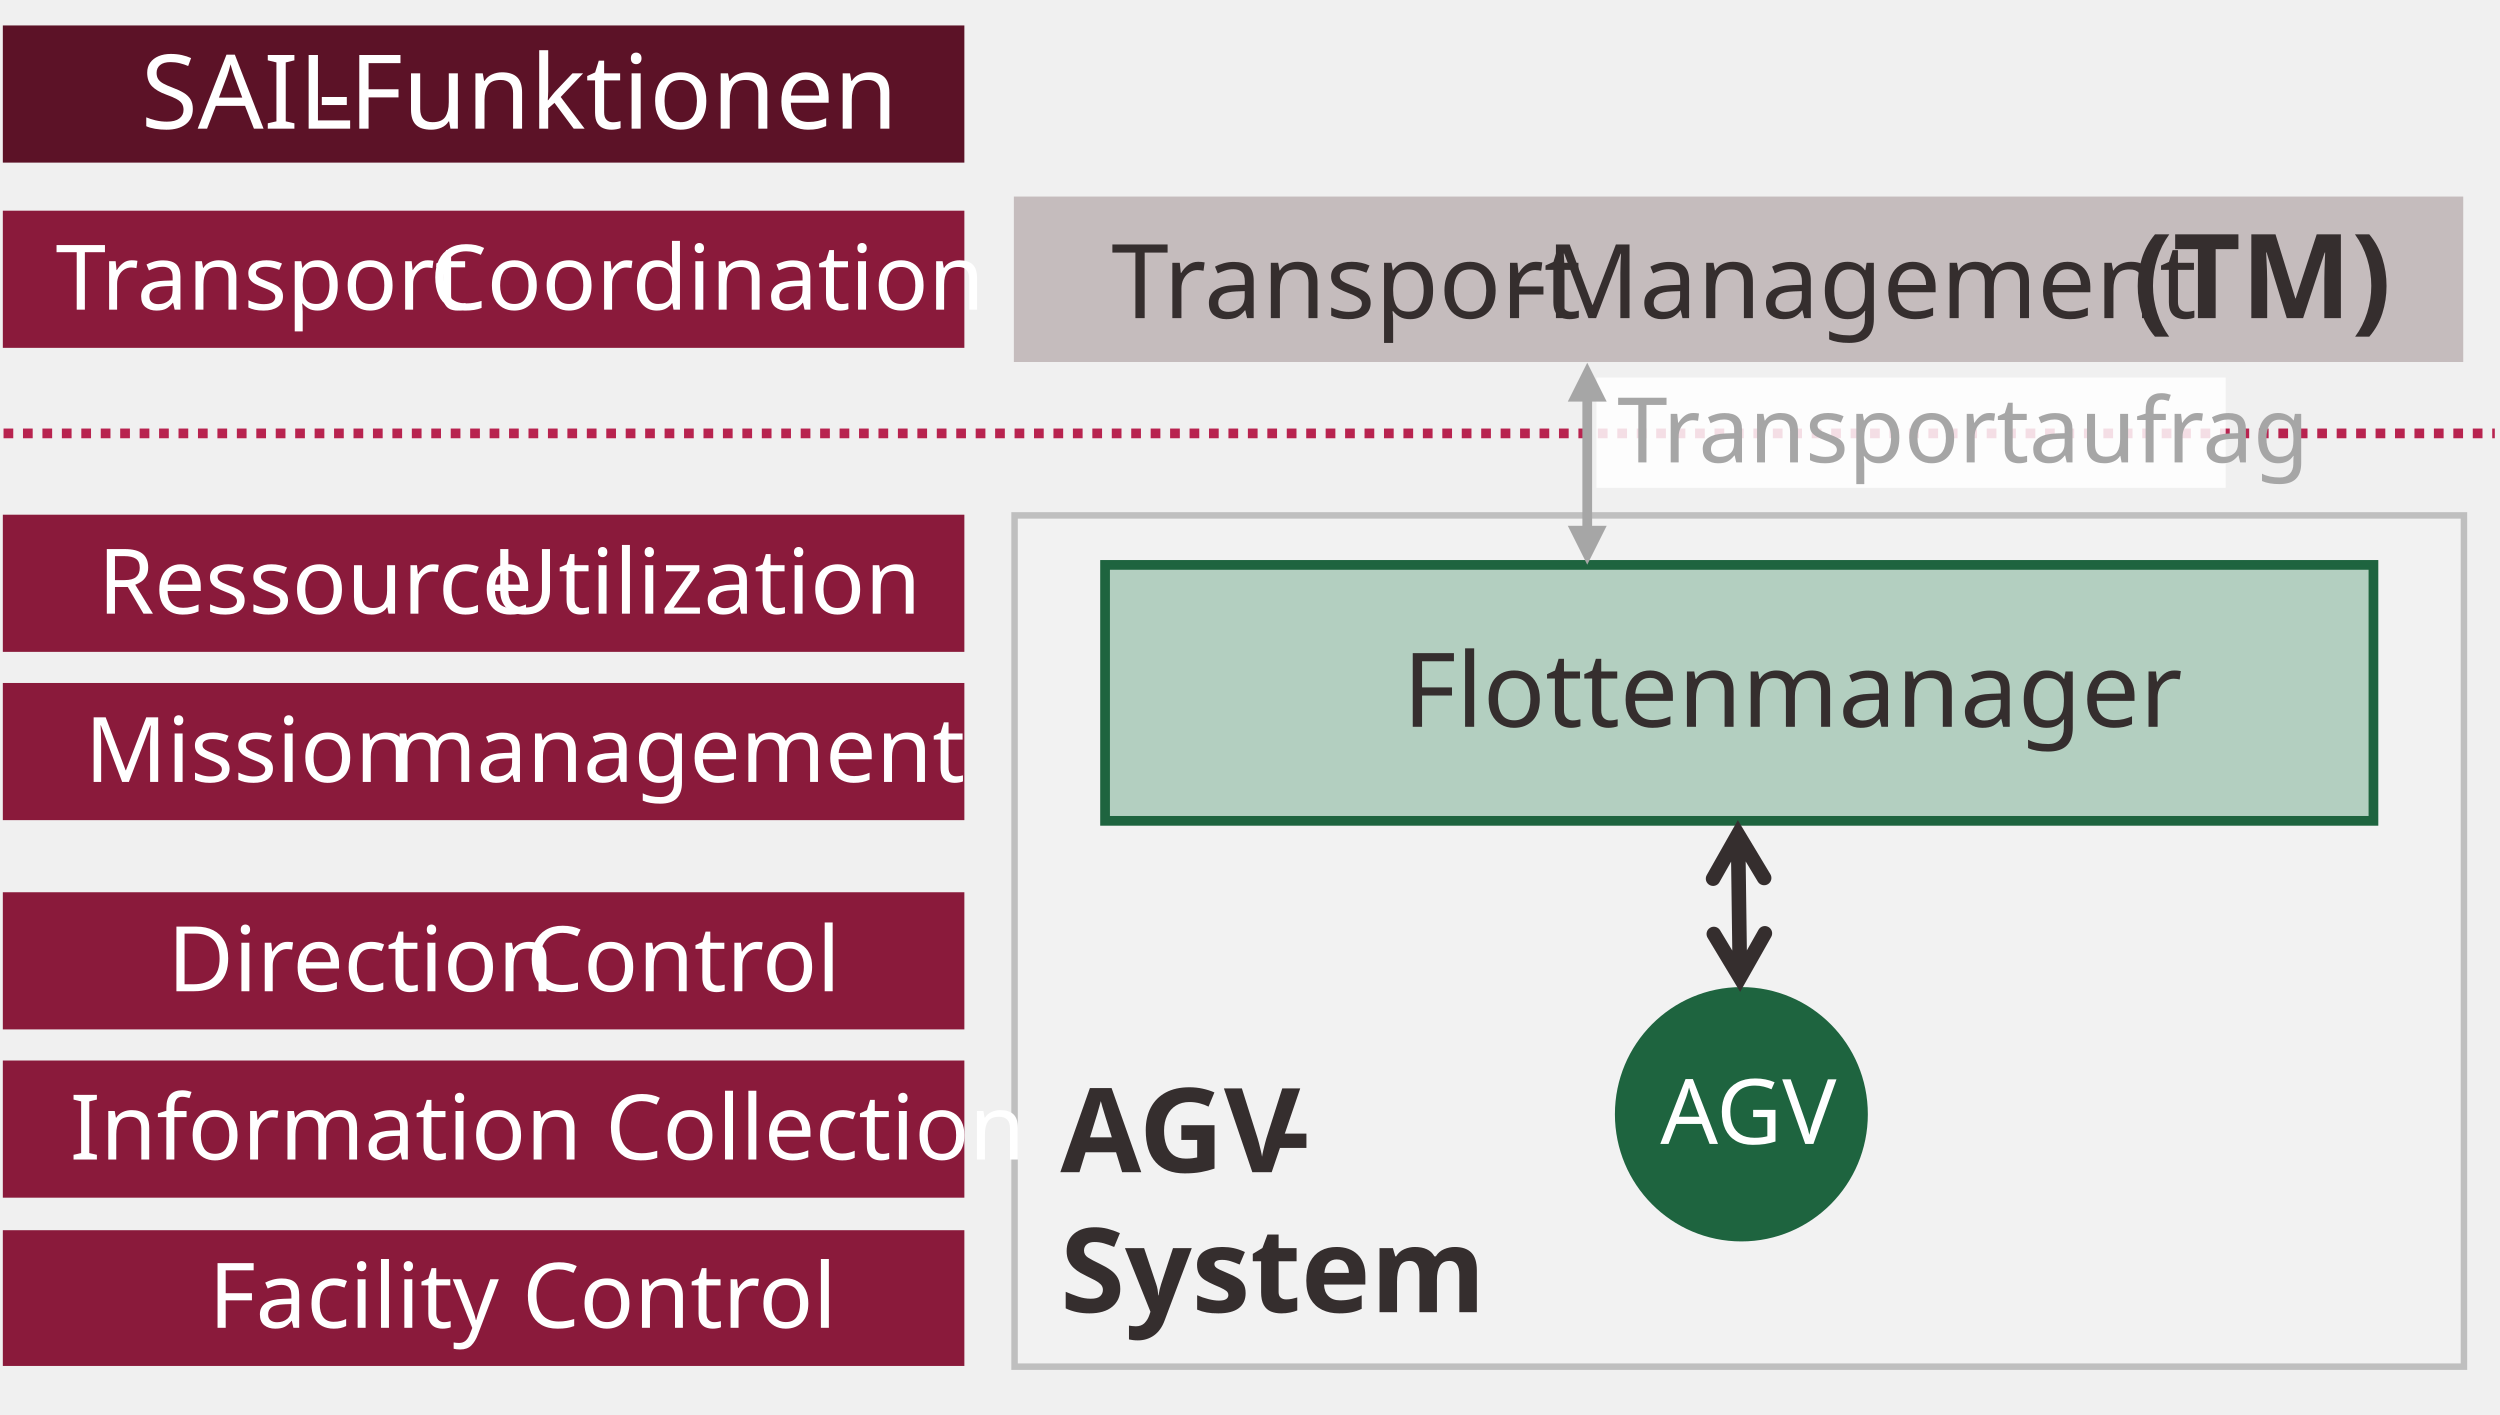
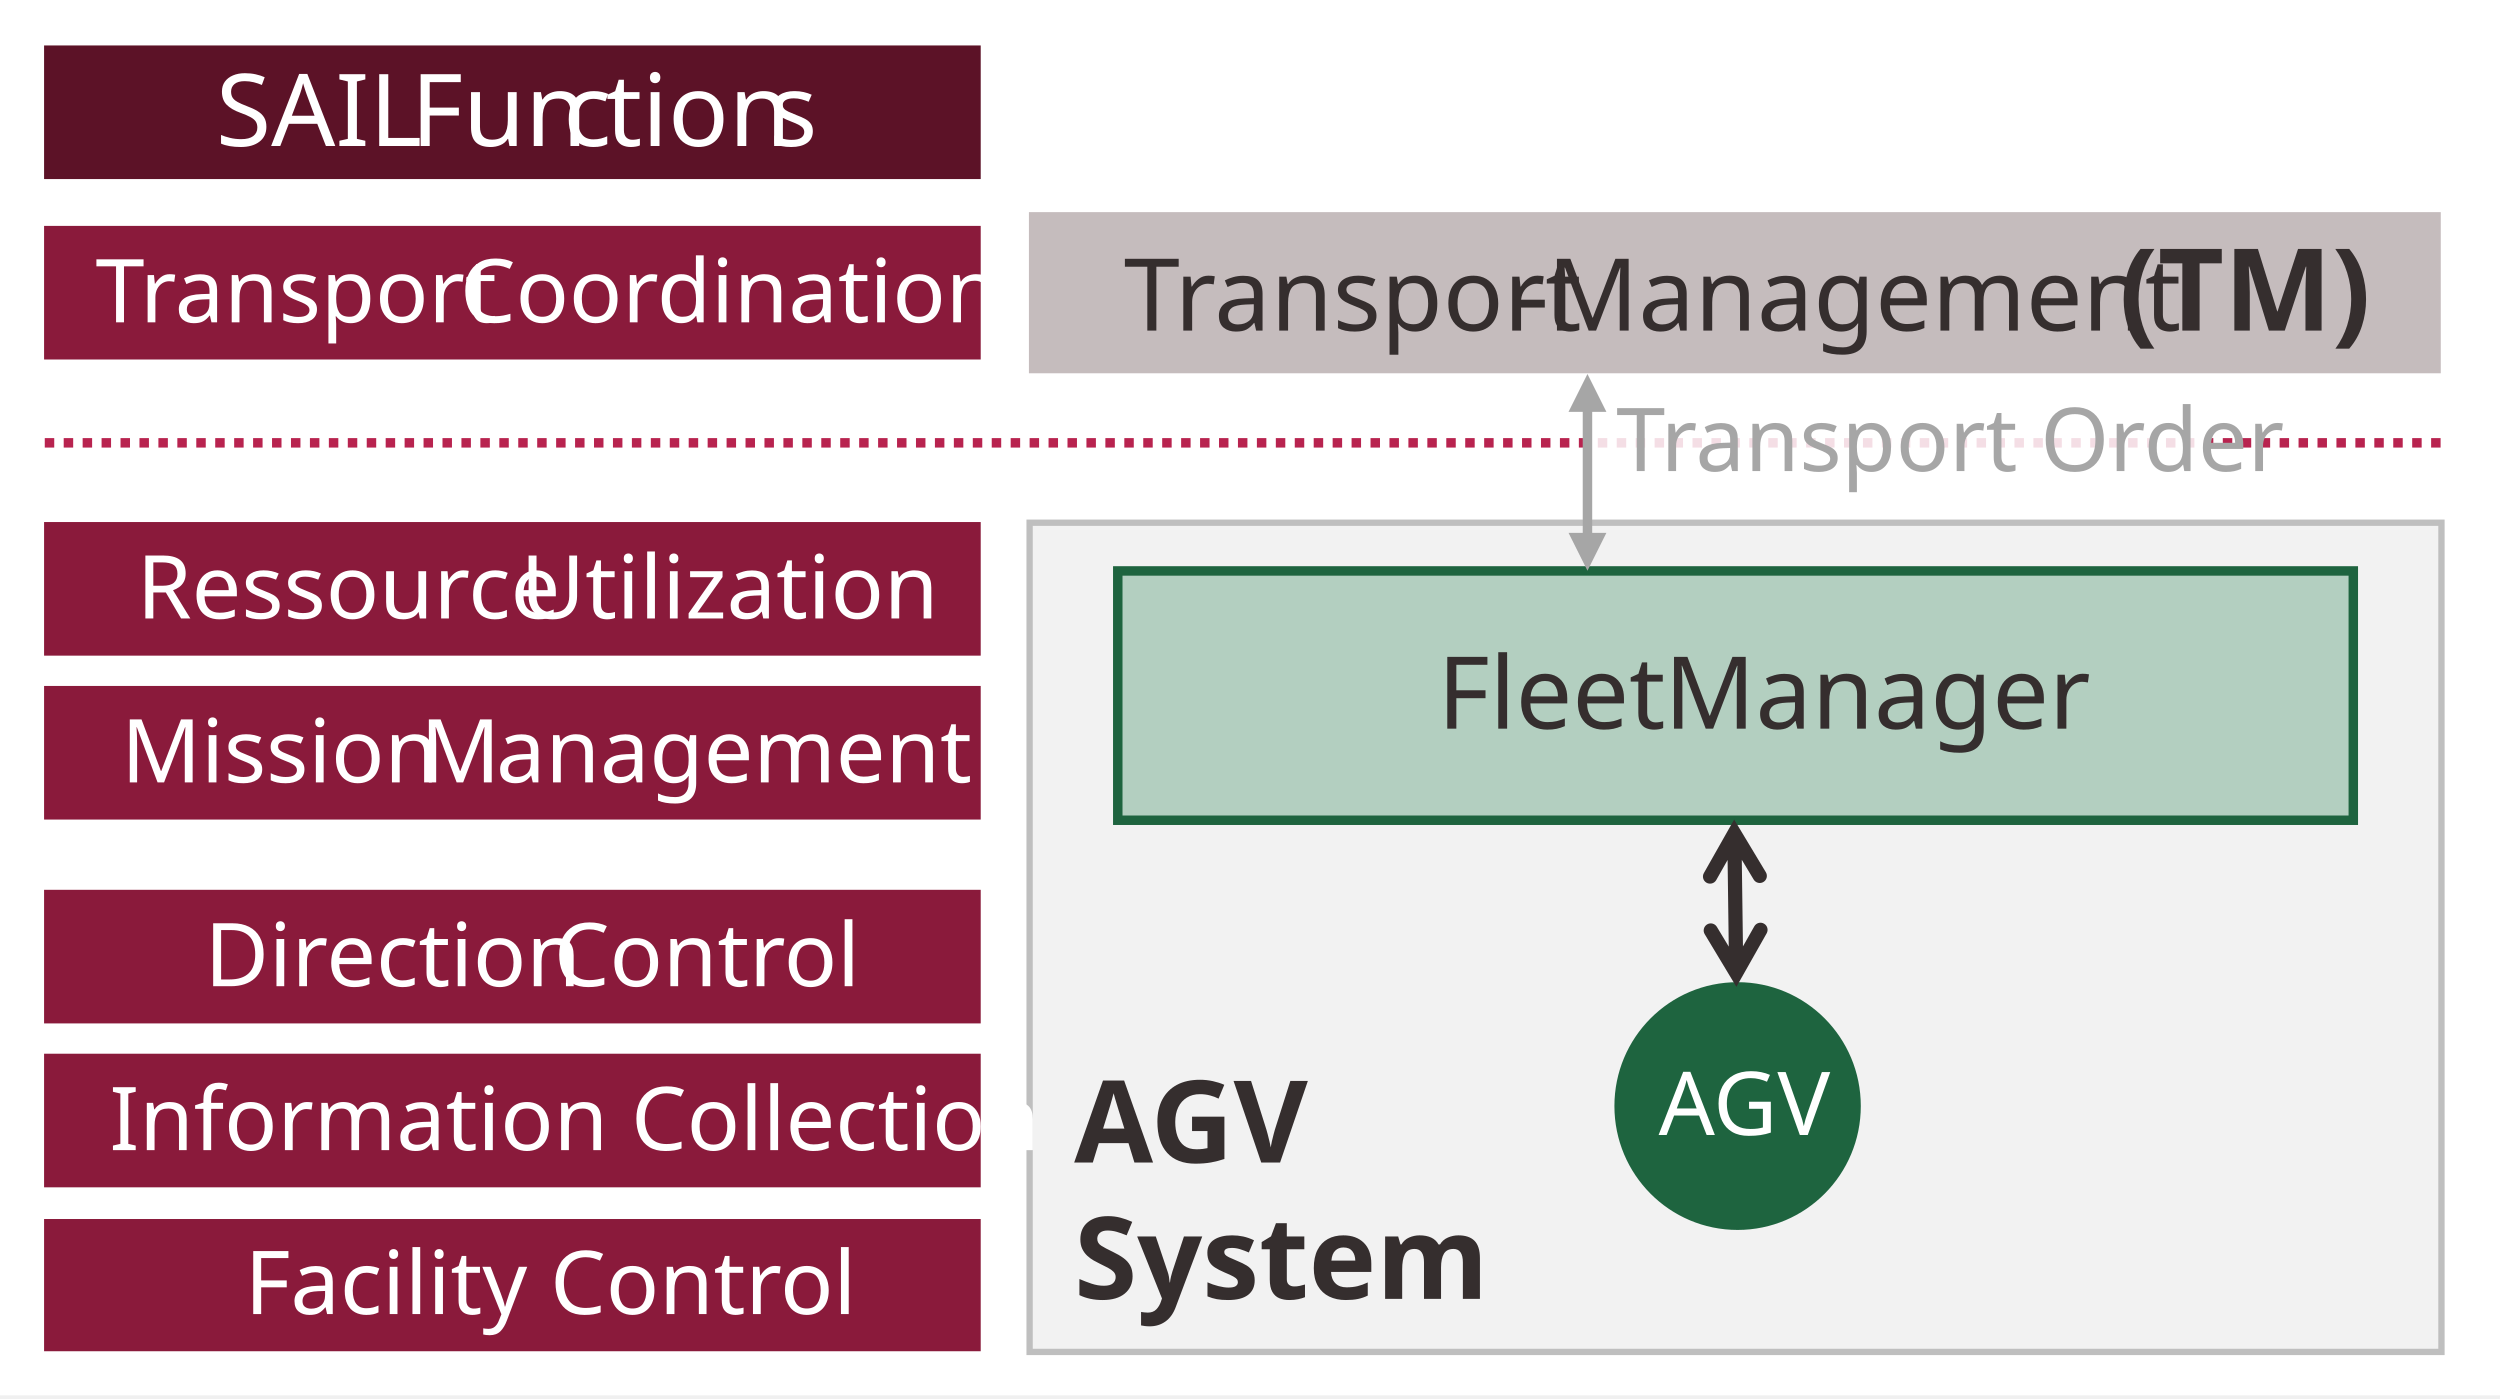
- <svg xmlns="http://www.w3.org/2000/svg" width="1768" height="1000" xml:space="preserve" overflow="hidden" version="1.1" id="svg23">
-   <defs id="defs23" />
-   <g transform="translate(-436 -574)" id="g23">
-     <path d="M438.5 880.5 2200.33 880.5" stroke="#B8234F" stroke-width="6.875" stroke-miterlimit="8" stroke-dasharray="6.875 6.875" fill="none" fill-rule="evenodd" id="path1" />
-     <rect x="1565" y="841" width="445" height="78" fill="#FFFFFF" fill-opacity="0.851" id="rect1" />
-     <text fill="#A6A6A6" font-family="Calibri,Calibri_MSFontService,sans-serif" font-weight="400" font-size="64" transform="matrix(1 0 0 1 1579.7 901)" id="text1">Transportaufrag</text>
-     <rect x="1153.5" y="938.5" width="1025" height="602" stroke="#BFBFBF" stroke-width="4.583" stroke-miterlimit="8" fill="#F2F2F2" id="rect2" />
-     <text fill="#352E2E" font-family="Calibri,Calibri_MSFontService,sans-serif" font-weight="700" font-size="83" transform="matrix(1 0 0 1 1185.85 1403)" id="text2">AGV</text>
-     <text fill="#352E2E" font-family="Calibri,Calibri_MSFontService,sans-serif" font-weight="700" font-size="83" transform="matrix(1 0 0 1 1335.67 1403)" id="text3">-</text>
-     <text fill="#352E2E" font-family="Calibri,Calibri_MSFontService,sans-serif" font-weight="700" font-size="83" transform="matrix(1 0 0 1 1185.85 1502)" id="text4">System</text>
-     <path d="M1581.5 1362C1581.5 1314.23 1620 1275.5 1667.5 1275.5 1715 1275.5 1753.5 1314.23 1753.5 1362 1753.5 1409.77 1715 1448.5 1667.5 1448.5 1620 1448.5 1581.5 1409.77 1581.5 1362Z" stroke="#1E643F" stroke-width="6.875" stroke-miterlimit="8" fill="#1E643F" fill-rule="evenodd" id="path4" />
-     <text fill="#FFFFFF" font-family="Calibri,Calibri_MSFontService,sans-serif" font-weight="400" font-size="64" transform="matrix(1 0 0 1 1610.15 1383)" id="text5">AGV</text>
-     <rect x="1217.5" y="973.5" width="897" height="181" stroke="#1E643F" stroke-width="6.875" stroke-miterlimit="8" fill="#278252" fill-opacity="0.31" id="rect5" />
-     <text fill="#352E2E" font-family="Calibri,Calibri_MSFontService,sans-serif" font-weight="400" font-size="73" transform="matrix(1 0 0 1 1428.02 1088)" id="text6">Flottenmanager</text>
-     <path d="M1670.29 1164.14 1671.64 1265.16 1661.32 1265.3 1659.98 1164.28ZM1643.01 1192.84 1665 1153.98 1688.01 1192.25C1689.48 1194.69 1688.69 1197.85 1686.25 1199.32 1683.81 1200.79 1680.64 1200 1679.17 1197.56L1660.72 1166.87 1669.62 1166.75 1651.99 1197.92C1650.59 1200.4 1647.44 1201.27 1644.96 1199.87 1642.48 1198.47 1641.61 1195.32 1643.01 1192.84ZM1688.6 1236.59 1666.62 1275.46 1643.6 1237.19C1642.14 1234.75 1642.93 1231.58 1645.37 1230.11 1647.81 1228.65 1650.97 1229.44 1652.44 1231.88L1670.9 1262.57 1661.99 1262.69 1679.63 1231.51C1681.03 1229.04 1684.17 1228.16 1686.65 1229.57 1689.13 1230.97 1690 1234.11 1688.6 1236.59Z" fill="#352E2E" id="path6" />
-     <rect x="1153" y="713" width="1025" height="117" fill="#C5BCBD" id="rect6" />
-     <text fill="#352E2E" font-family="Calibri,Calibri_MSFontService,sans-serif" font-weight="400" font-size="73" transform="matrix(1 0 0 1 1221.94 799)" id="text7">Transport</text>
-     <text fill="#352E2E" font-family="Calibri,Calibri_MSFontService,sans-serif" font-weight="400" font-size="73" transform="matrix(1 0 0 1 1506.93 799)" id="text8">-</text>
-     <text fill="#352E2E" font-family="Calibri,Calibri_MSFontService,sans-serif" font-weight="400" font-size="73" transform="matrix(1 0 0 1 1529.27 799)" id="text9">Management </text>
-     <text fill="#352E2E" font-family="Calibri,Calibri_MSFontService,sans-serif" font-weight="700" font-size="83" transform="matrix(1 0 0 1 1944.48 799)" id="text10">(TM)</text>
-     <path d="M1561.94 853.417 1561.94 950.43 1555.06 950.43 1555.06 853.417ZM1544.75 858 1558.5 830.5 1572.25 858ZM1572.25 945.847 1558.5 973.347 1544.75 945.847Z" fill="#A6A6A6" id="path10" />
-     <rect x="438" y="592" width="680" height="97" fill="#5C1227" id="rect10" />
-     <text fill="#FFFFFF" font-family="Calibri,Calibri_MSFontService,sans-serif" font-weight="400" font-size="73" transform="matrix(1 0 0 1 535.723 665)" id="text11">SAIL</text>
-     <text fill="#FFFFFF" font-family="Calibri,Calibri_MSFontService,sans-serif" font-weight="400" font-size="73" transform="matrix(1 0 0 1 660.665 665)" id="text12">-</text>
-     <text fill="#FFFFFF" font-family="Calibri,Calibri_MSFontService,sans-serif" font-weight="400" font-size="73" transform="matrix(1 0 0 1 683.009 665)" id="text13">Funktionen</text>
-     <rect x="438" y="723" width="680" height="97" fill="#8A1A3B" id="rect13" />
-     <text fill="#FFFFFF" font-family="Calibri,Calibri_MSFontService,sans-serif" font-weight="400" font-size="64" transform="matrix(1 0 0 1 475.349 793)" id="text14">Transport </text>
-     <text fill="#FFFFFF" font-family="Calibri,Calibri_MSFontService,sans-serif" font-weight="400" font-size="64" transform="matrix(1 0 0 1 739.899 793)" id="text15">Coordination</text>
-     <rect x="438" y="938" width="680" height="97" fill="#8A1A3B" id="rect15" />
-     <text fill="#FFFFFF" font-family="Calibri,Calibri_MSFontService,sans-serif" font-weight="400" font-size="64" transform="matrix(1 0 0 1 505.336 1008)" id="text16">Ressource </text>
-     <text fill="#FFFFFF" font-family="Calibri,Calibri_MSFontService,sans-serif" font-weight="400" font-size="64" transform="matrix(1 0 0 1 784.002 1008)" id="text17">Utilization</text>
-     <rect x="438" y="1057" width="680" height="97" fill="#8A1A3B" id="rect17" />
-     <text fill="#FFFFFF" font-family="Calibri,Calibri_MSFontService,sans-serif" font-weight="400" font-size="64" transform="matrix(1 0 0 1 496.02 1127)" id="text18">Mission </text>
-     <text fill="#FFFFFF" font-family="Calibri,Calibri_MSFontService,sans-serif" font-weight="400" font-size="64" transform="matrix(1 0 0 1 713.155 1127)" id="text19">management</text>
-     <rect x="438" y="1205" width="680" height="97" fill="#8A1A3B" id="rect19" />
-     <text fill="#FFFFFF" font-family="Calibri,Calibri_MSFontService,sans-serif" font-weight="400" font-size="64" transform="matrix(1 0 0 1 554.561 1275)" id="text20">Direction</text>
-     <text fill="#FFFFFF" font-family="Calibri,Calibri_MSFontService,sans-serif" font-weight="400" font-size="64" transform="matrix(1 0 0 1 808.088 1275)" id="text21">Control</text>
-     <rect x="438" y="1324" width="680" height="97" fill="#8A1A3B" id="rect21" />
-     <text fill="#FFFFFF" font-family="Calibri,Calibri_MSFontService,sans-serif" font-weight="400" font-size="64" transform="matrix(1 0 0 1 485.444 1394)" id="text22">Information Collection</text>
-     <rect x="438" y="1444" width="680" height="96" fill="#8A1A3B" id="rect22" />
-     <text fill="#FFFFFF" font-family="Calibri,Calibri_MSFontService,sans-serif" font-weight="400" font-size="64" transform="matrix(1 0 0 1 583.642 1513)" id="text23">Facility Control</text>
+ <svg xmlns="http://www.w3.org/2000/svg" width="1815" height="1015" xml:space="preserve" overflow="hidden">
+   <defs>
+     <clipPath id="clip0">
+       <rect x="406" y="559" width="1815" height="1015" />
+     </clipPath>
+   </defs>
+   <g clip-path="url(#clip0)" transform="translate(-406 -559)">
+     <rect x="406" y="559" width="1815" height="1013" fill="#FFFFFF" />
+     <path d="M438.5 880.5 2178.33 880.5" stroke="#B8234F" stroke-width="6.875" stroke-miterlimit="8" stroke-dasharray="6.875 6.875" fill="none" fill-rule="evenodd" />
+     <rect x="1565" y="841" width="445" height="78" fill="#FFFFFF" fill-opacity="0.851" />
+     <text fill="#A6A6A6" font-family="Calibri,Calibri_MSFontService,sans-serif" font-weight="400" font-size="64" transform="matrix(1 0 0 1 1579.38 901)">Transport Order</text>
+     <rect x="1153.5" y="938.5" width="1025" height="602" stroke="#BFBFBF" stroke-width="4.583" stroke-miterlimit="8" fill="#F2F2F2" />
+     <text fill="#352E2E" font-family="Calibri,Calibri_MSFontService,sans-serif" font-weight="700" font-size="83" transform="matrix(1 0 0 1 1185.85 1403)">AGV</text>
+     <text fill="#352E2E" font-family="Calibri,Calibri_MSFontService,sans-serif" font-weight="700" font-size="83" transform="matrix(1 0 0 1 1185.85 1502)">System</text>
+     <path d="M1581.5 1362C1581.5 1314.23 1620 1275.5 1667.5 1275.5 1715 1275.5 1753.5 1314.23 1753.5 1362 1753.5 1409.77 1715 1448.5 1667.5 1448.5 1620 1448.5 1581.5 1409.77 1581.5 1362Z" stroke="#1E643F" stroke-width="6.875" stroke-miterlimit="8" fill="#1E643F" fill-rule="evenodd" />
+     <text fill="#FFFFFF" font-family="Calibri,Calibri_MSFontService,sans-serif" font-weight="400" font-size="64" transform="matrix(1 0 0 1 1610.15 1383)">AGV</text>
+     <rect x="1217.5" y="973.5" width="897" height="181" stroke="#1E643F" stroke-width="6.875" stroke-miterlimit="8" fill="#278252" fill-opacity="0.31" />
+     <text fill="#352E2E" font-family="Calibri,Calibri_MSFontService,sans-serif" font-weight="400" font-size="73" transform="matrix(1 0 0 1 1449.65 1088)">Fleet </text>
+     <text fill="#352E2E" font-family="Calibri,Calibri_MSFontService,sans-serif" font-weight="400" font-size="73" transform="matrix(1 0 0 1 1614.26 1088)">Manager</text>
+     <path d="M1670.29 1164.14 1671.64 1265.16 1661.32 1265.3 1659.98 1164.28ZM1643.01 1192.84 1665 1153.98 1688.01 1192.25C1689.48 1194.69 1688.69 1197.85 1686.25 1199.32 1683.81 1200.79 1680.64 1200 1679.17 1197.56L1660.72 1166.87 1669.62 1166.75 1651.99 1197.92C1650.59 1200.4 1647.44 1201.27 1644.96 1199.87 1642.48 1198.47 1641.61 1195.32 1643.01 1192.84ZM1688.6 1236.59 1666.62 1275.46 1643.6 1237.19C1642.14 1234.75 1642.93 1231.58 1645.37 1230.11 1647.81 1228.65 1650.97 1229.44 1652.44 1231.88L1670.9 1262.57 1661.99 1262.69 1679.63 1231.51C1681.03 1229.04 1684.17 1228.16 1686.65 1229.57 1689.13 1230.97 1690 1234.11 1688.6 1236.59Z" fill="#352E2E" />
+     <rect x="1153" y="713" width="1025" height="117" fill="#C5BCBD" />
+     <text fill="#352E2E" font-family="Calibri,Calibri_MSFontService,sans-serif" font-weight="400" font-size="73" transform="matrix(1 0 0 1 1221.94 799)">Transport</text>
+     <text fill="#352E2E" font-family="Calibri,Calibri_MSFontService,sans-serif" font-weight="400" font-size="73" transform="matrix(1 0 0 1 1506.93 799)">-</text>
+     <text fill="#352E2E" font-family="Calibri,Calibri_MSFontService,sans-serif" font-weight="400" font-size="73" transform="matrix(1 0 0 1 1529.27 799)">Management </text>
+     <text fill="#352E2E" font-family="Calibri,Calibri_MSFontService,sans-serif" font-weight="700" font-size="83" transform="matrix(1 0 0 1 1944.48 799)">(TM)</text>
+     <path d="M1561.94 853.417 1561.94 950.43 1555.06 950.43 1555.06 853.417ZM1544.75 858 1558.5 830.5 1572.25 858ZM1572.25 945.847 1558.5 973.347 1544.75 945.847Z" fill="#A6A6A6" />
+     <rect x="438" y="592" width="680" height="97" fill="#5C1227" />
+     <text fill="#FFFFFF" font-family="Calibri,Calibri_MSFontService,sans-serif" font-weight="400" font-size="73" transform="matrix(1 0 0 1 562.754 665)">SAIL</text>
+     <text fill="#FFFFFF" font-family="Calibri,Calibri_MSFontService,sans-serif" font-weight="400" font-size="73" transform="matrix(1 0 0 1 704.31 665)">Fun</text>
+     <text fill="#FFFFFF" font-family="Calibri,Calibri_MSFontService,sans-serif" font-weight="400" font-size="73" transform="matrix(1 0 0 1 814.883 665)">c</text>
+     <text fill="#FFFFFF" font-family="Calibri,Calibri_MSFontService,sans-serif" font-weight="400" font-size="73" transform="matrix(1 0 0 1 845.82 665)">tion</text>
+     <text fill="#FFFFFF" font-family="Calibri,Calibri_MSFontService,sans-serif" font-weight="400" font-size="73" transform="matrix(1 0 0 1 964.414 665)">s</text>
+     <rect x="438" y="723" width="680" height="97" fill="#8A1A3B" />
+     <text fill="#FFFFFF" font-family="Calibri,Calibri_MSFontService,sans-serif" font-weight="400" font-size="64" transform="matrix(1 0 0 1 475.349 793)">Transport </text>
+     <text fill="#FFFFFF" font-family="Calibri,Calibri_MSFontService,sans-serif" font-weight="400" font-size="64" transform="matrix(1 0 0 1 739.899 793)">Coordination</text>
+     <rect x="438" y="938" width="680" height="97" fill="#8A1A3B" />
+     <text fill="#FFFFFF" font-family="Calibri,Calibri_MSFontService,sans-serif" font-weight="400" font-size="64" transform="matrix(1 0 0 1 505.336 1008)">Ressource </text>
+     <text fill="#FFFFFF" font-family="Calibri,Calibri_MSFontService,sans-serif" font-weight="400" font-size="64" transform="matrix(1 0 0 1 784.002 1008)">Utilization</text>
+     <rect x="438" y="1057" width="680" height="97" fill="#8A1A3B" />
+     <text fill="#FFFFFF" font-family="Calibri,Calibri_MSFontService,sans-serif" font-weight="400" font-size="64" transform="matrix(1 0 0 1 494.015 1127)">Mission </text>
+     <text fill="#FFFFFF" font-family="Calibri,Calibri_MSFontService,sans-serif" font-weight="400" font-size="64" transform="matrix(1 0 0 1 711.15 1127)">M</text>
+     <text fill="#FFFFFF" font-family="Calibri,Calibri_MSFontService,sans-serif" font-weight="400" font-size="64" transform="matrix(1 0 0 1 766.15 1127)">anagement</text>
+     <rect x="438" y="1205" width="680" height="97" fill="#8A1A3B" />
+     <text fill="#FFFFFF" font-family="Calibri,Calibri_MSFontService,sans-serif" font-weight="400" font-size="64" transform="matrix(1 0 0 1 554.561 1275)">Direction</text>
+     <text fill="#FFFFFF" font-family="Calibri,Calibri_MSFontService,sans-serif" font-weight="400" font-size="64" transform="matrix(1 0 0 1 808.088 1275)">Control</text>
+     <rect x="438" y="1324" width="680" height="97" fill="#8A1A3B" />
+     <text fill="#FFFFFF" font-family="Calibri,Calibri_MSFontService,sans-serif" font-weight="400" font-size="64" transform="matrix(1 0 0 1 485.444 1394)">Information Collection</text>
+     <rect x="438" y="1444" width="680" height="96" fill="#8A1A3B" />
+     <text fill="#FFFFFF" font-family="Calibri,Calibri_MSFontService,sans-serif" font-weight="400" font-size="64" transform="matrix(1 0 0 1 583.642 1513)">Facility Control</text>
  </g>
</svg>
